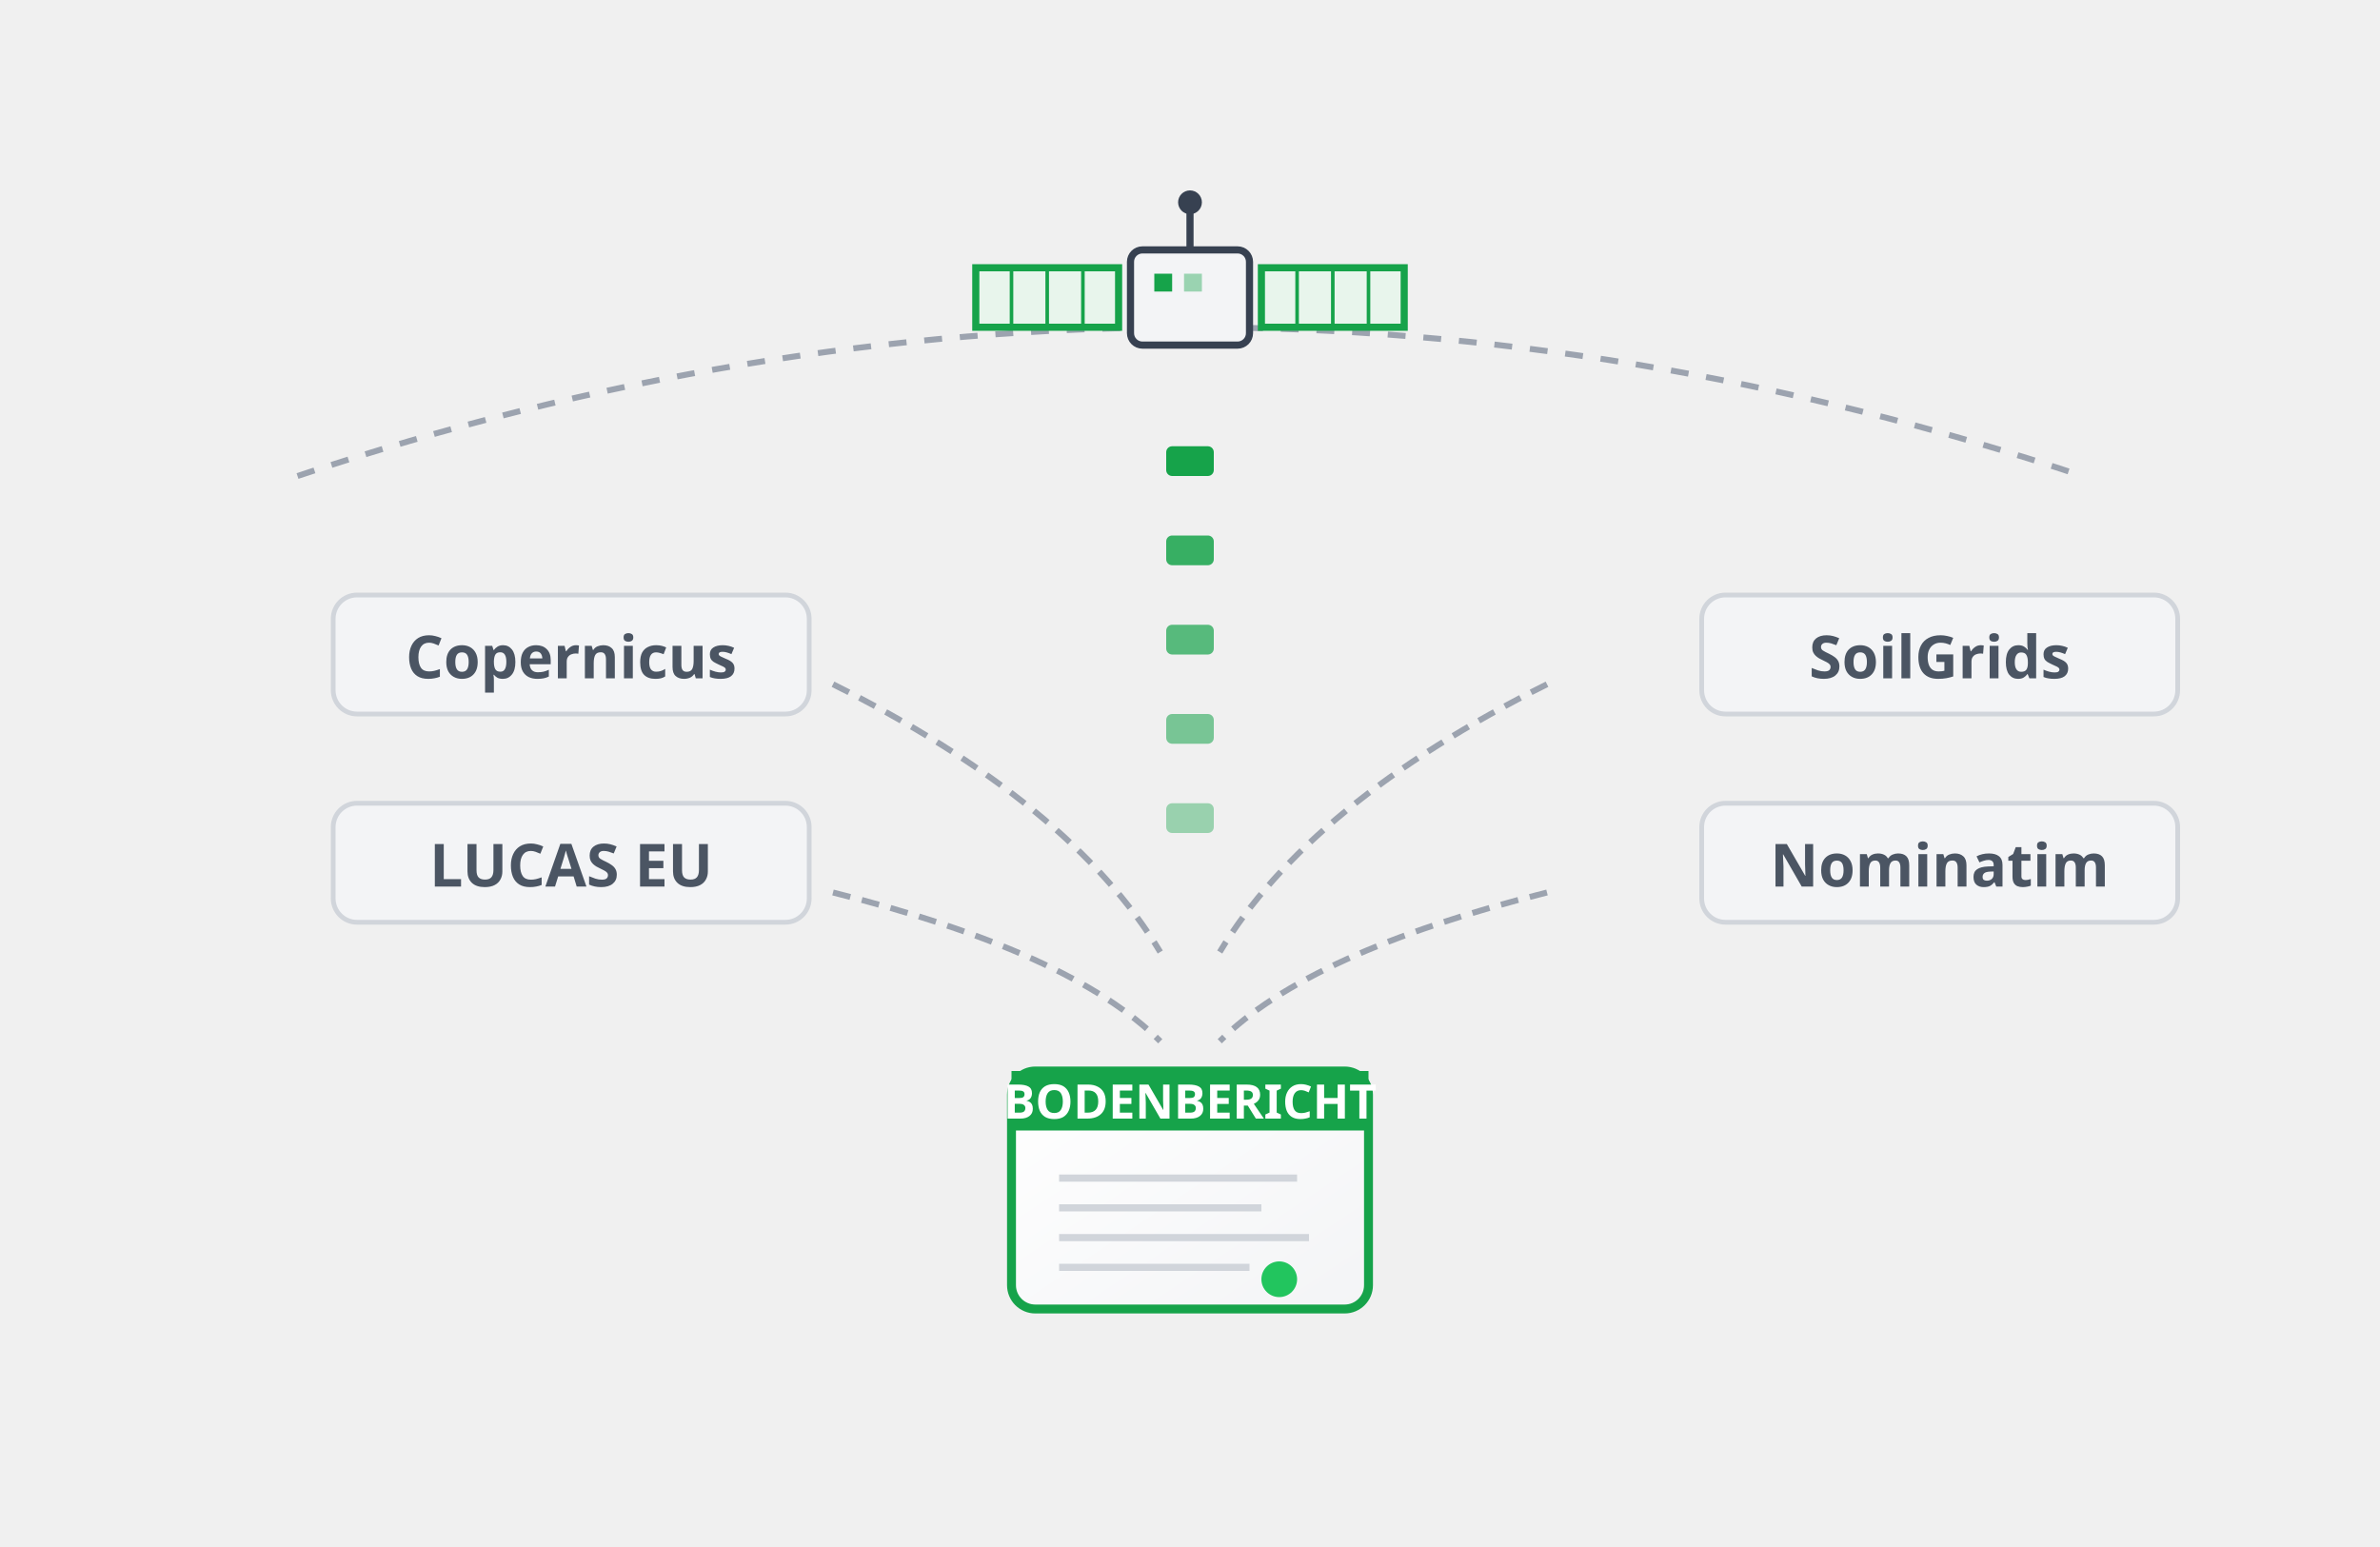
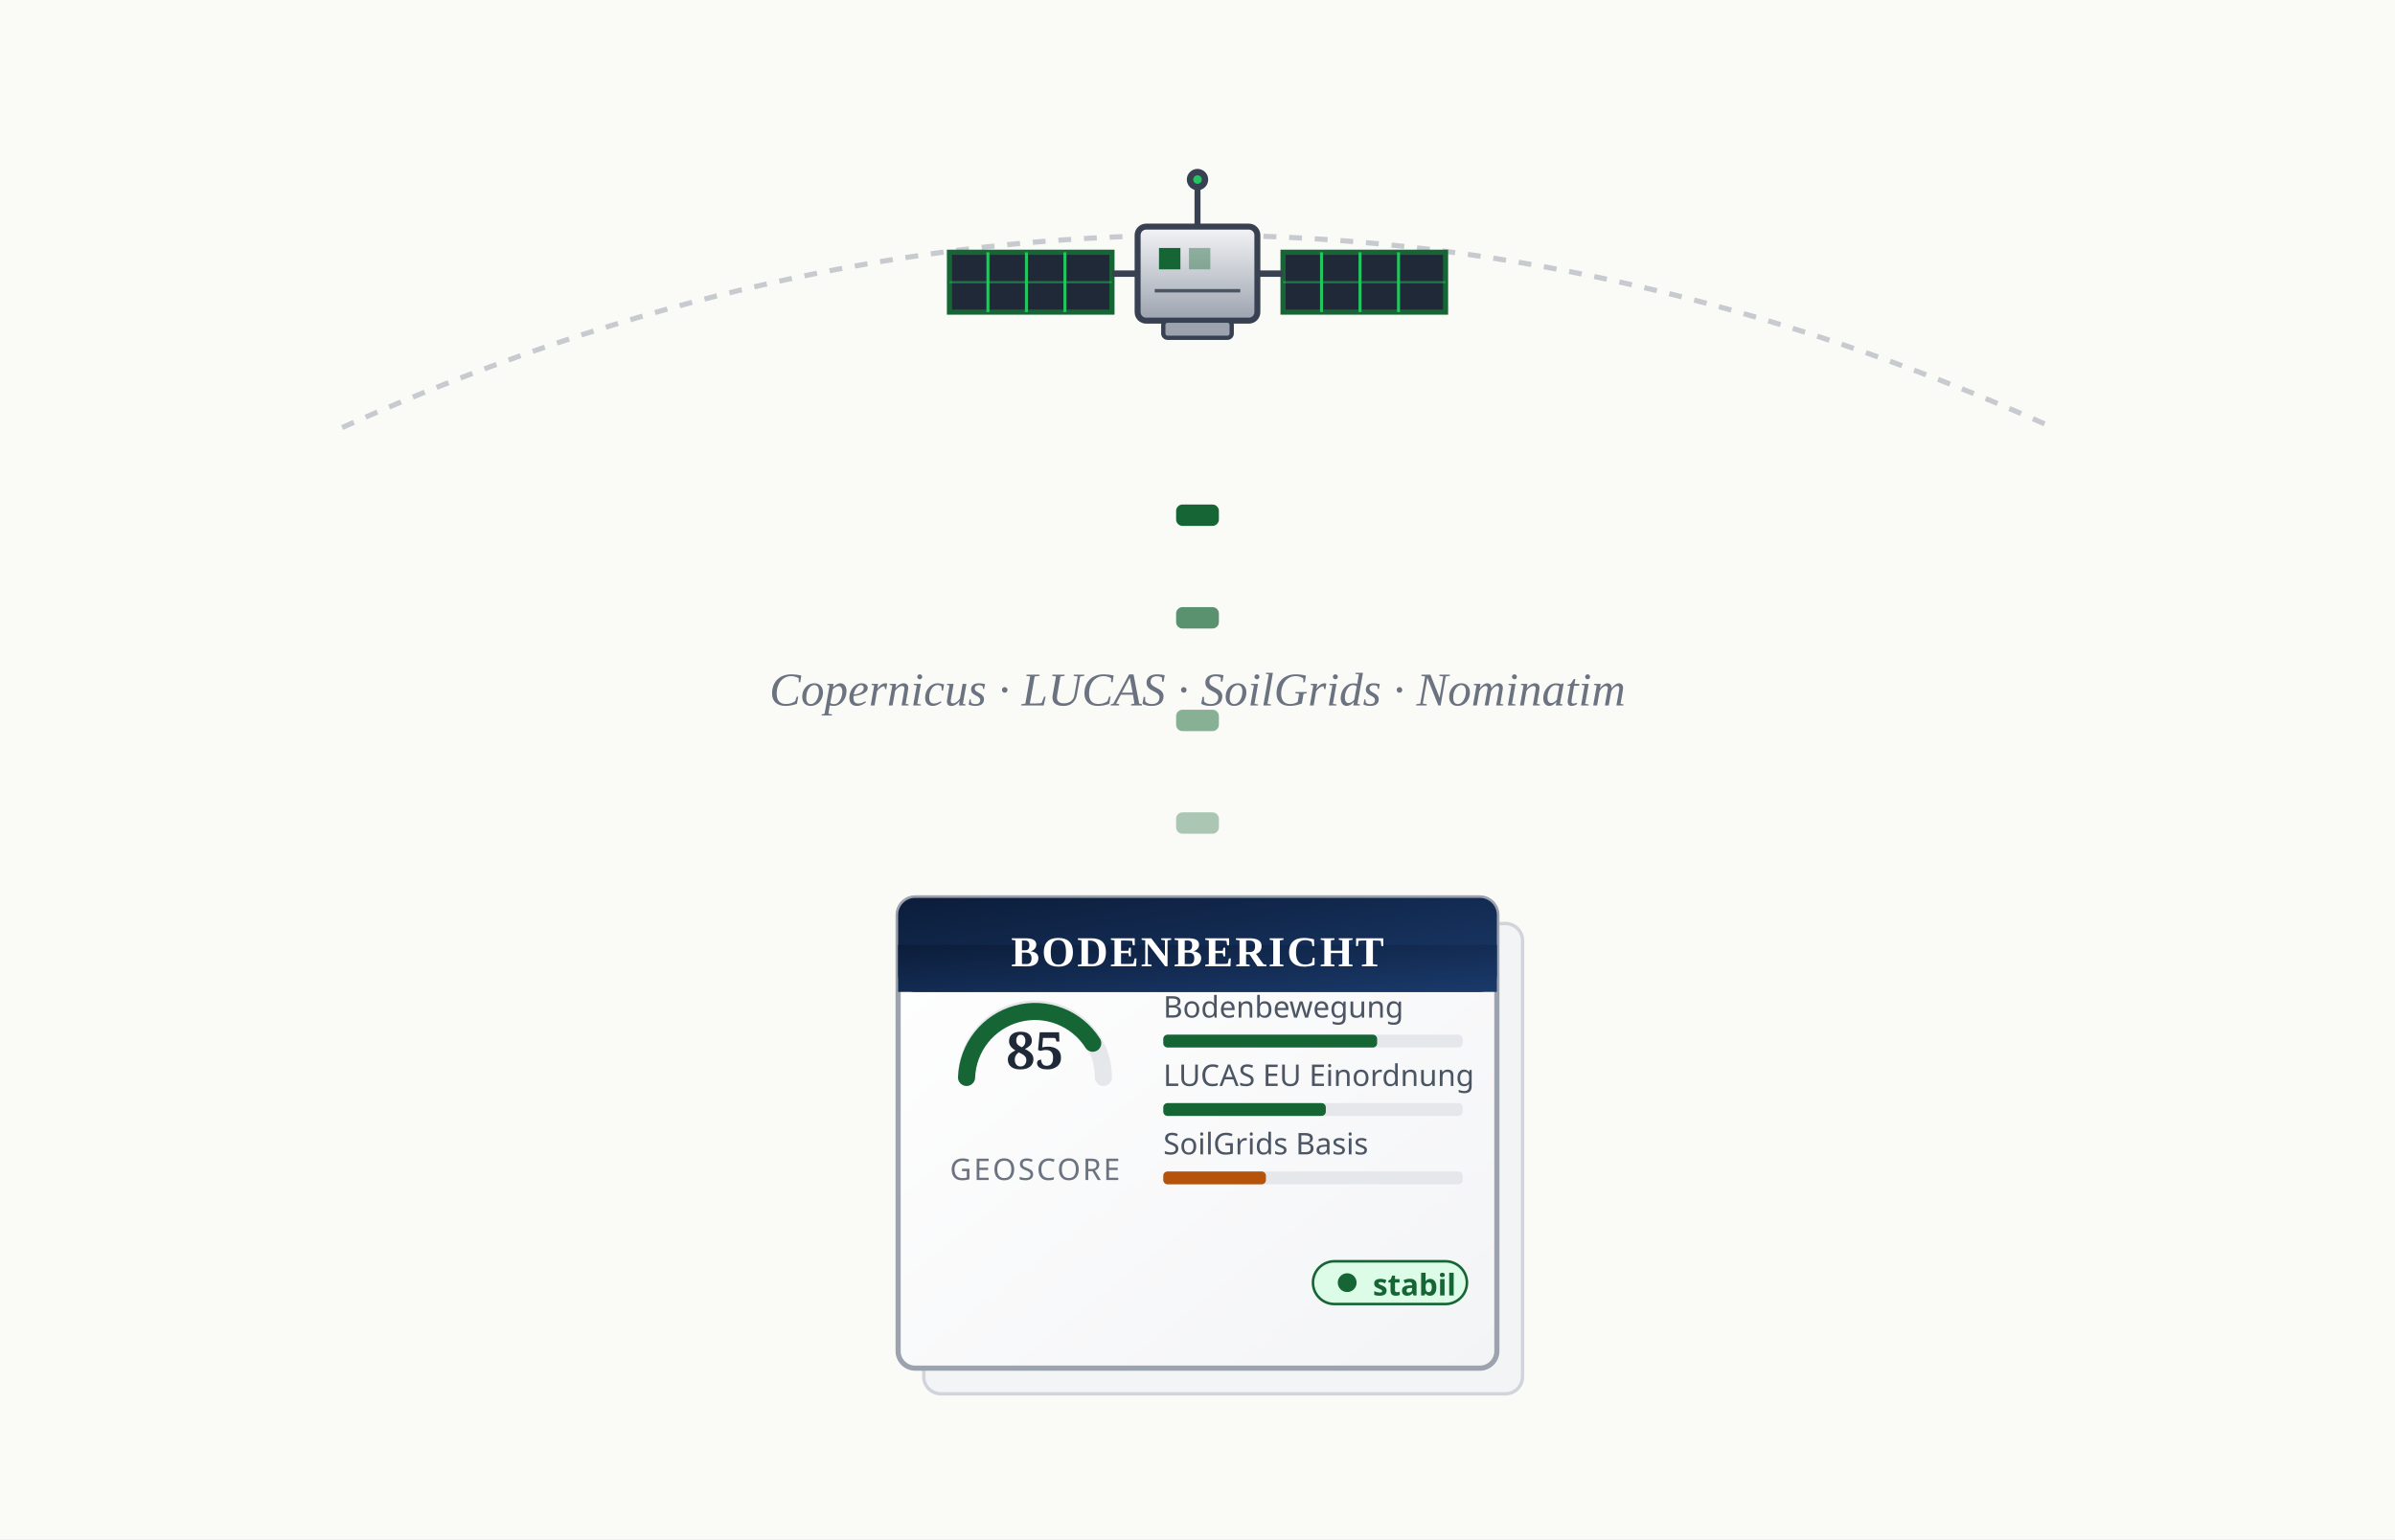
- <svg xmlns="http://www.w3.org/2000/svg" viewBox="0 0 400 260" width="400" height="260" role="img" aria-label="Datenfluss von Satellit zu PDF-Bericht">
+ <svg xmlns="http://www.w3.org/2000/svg" viewBox="0 0 560 360" width="560" height="360" role="img" aria-label="Datenfluss Satellit zu Bodenbericht PDF">
  <defs>
-     <linearGradient id="dataStream" x1="0%" y1="0%" x2="0%" y2="100%">
-       <stop offset="0%" stop-color="#16A34A" stop-opacity="0.9" />
-       <stop offset="100%" stop-color="#16A34A" stop-opacity="0.2" />
+     <linearGradient id="dataLine" x1="0%" y1="0%" x2="0%" y2="100%">
+       <stop offset="0%" stop-color="#22C55E" stop-opacity="0.8" />
+       <stop offset="100%" stop-color="#22C55E" stop-opacity="0.15" />
    </linearGradient>
-     <linearGradient id="pdfShadow" x1="0%" y1="0%" x2="100%" y2="100%">
+     <linearGradient id="pdfShade" x1="0%" y1="0%" x2="100%" y2="100%">
      <stop offset="0%" stop-color="#FFFFFF" />
      <stop offset="100%" stop-color="#F3F4F6" />
    </linearGradient>
+     <linearGradient id="pdfHeader" x1="0%" y1="0%" x2="100%" y2="100%">
+       <stop offset="0%" stop-color="#0c1d3a" />
+       <stop offset="100%" stop-color="#1a3a6b" />
+     </linearGradient>
+     <linearGradient id="satBodyShade" x1="0%" y1="0%" x2="0%" y2="100%">
+       <stop offset="0%" stop-color="#F3F4F6" />
+       <stop offset="100%" stop-color="#9CA3AF" />
+     </linearGradient>
  </defs>
-   <path d="M 50 80 Q 200 30 350 80" fill="none" stroke="#9CA3AF" stroke-width="1" stroke-dasharray="3 3" />
-   <g transform="translate(200, 48)">
-     <rect x="-36" y="-3" width="24" height="10" fill="#E8F5EC" stroke="#16A34A" stroke-width="1.2" />
-     <line x1="-30" y1="-3" x2="-30" y2="7" stroke="#16A34A" stroke-width="0.6" />
-     <line x1="-24" y1="-3" x2="-24" y2="7" stroke="#16A34A" stroke-width="0.6" />
-     <line x1="-18" y1="-3" x2="-18" y2="7" stroke="#16A34A" stroke-width="0.6" />
-     <rect x="12" y="-3" width="24" height="10" fill="#E8F5EC" stroke="#16A34A" stroke-width="1.2" />
-     <line x1="18" y1="-3" x2="18" y2="7" stroke="#16A34A" stroke-width="0.6" />
-     <line x1="24" y1="-3" x2="24" y2="7" stroke="#16A34A" stroke-width="0.6" />
-     <line x1="30" y1="-3" x2="30" y2="7" stroke="#16A34A" stroke-width="0.6" />
-     <rect x="-10" y="-6" width="20" height="16" rx="2" fill="#F3F4F6" stroke="#374151" stroke-width="1.2" />
-     <rect x="-6" y="-2" width="3" height="3" fill="#16A34A" />
-     <rect x="-1" y="-2" width="3" height="3" fill="#16A34A" fill-opacity="0.4" />
-     <line x1="0" y1="-6" x2="0" y2="-14" stroke="#374151" stroke-width="1.2" />
-     <circle cx="0" cy="-14" r="2" fill="#374151" />
+   <rect width="560" height="360" fill="#FAFAF7" />
+   <path d="M 80 100 Q 280 10 480 100" fill="none" stroke="#9CA3AF" stroke-width="1.2" stroke-dasharray="3 3" opacity="0.55" />
+   <g transform="translate(280, 64)">
+     <g transform="translate(-58, 0)">
+       <rect x="0" y="-5" width="38" height="14" fill="#1F2937" stroke="#166534" stroke-width="1.2" />
+       <line x1="9" y1="-5" x2="9" y2="9" stroke="#22C55E" stroke-width="0.7" />
+       <line x1="18" y1="-5" x2="18" y2="9" stroke="#22C55E" stroke-width="0.7" />
+       <line x1="27" y1="-5" x2="27" y2="9" stroke="#22C55E" stroke-width="0.7" />
+       <line x1="0" y1="2" x2="38" y2="2" stroke="#22C55E" stroke-width="0.5" opacity="0.5" />
+     </g>
+     <line x1="-20" y1="0" x2="-12" y2="0" stroke="#374151" stroke-width="1.5" />
+     <g transform="translate(20, 0)">
+       <rect x="0" y="-5" width="38" height="14" fill="#1F2937" stroke="#166534" stroke-width="1.2" />
+       <line x1="9" y1="-5" x2="9" y2="9" stroke="#22C55E" stroke-width="0.7" />
+       <line x1="18" y1="-5" x2="18" y2="9" stroke="#22C55E" stroke-width="0.7" />
+       <line x1="27" y1="-5" x2="27" y2="9" stroke="#22C55E" stroke-width="0.7" />
+       <line x1="0" y1="2" x2="38" y2="2" stroke="#22C55E" stroke-width="0.5" opacity="0.5" />
+     </g>
+     <line x1="12" y1="0" x2="20" y2="0" stroke="#374151" stroke-width="1.5" />
+     <rect x="-14" y="-11" width="28" height="22" rx="2" fill="url(#satBodyShade)" stroke="#374151" stroke-width="1.4" />
+     <rect x="-9" y="-6" width="5" height="5" fill="#166534" />
+     <rect x="-2" y="-6" width="5" height="5" fill="#166534" fill-opacity="0.4" />
+     <line x1="-10" y1="4" x2="10" y2="4" stroke="#4B5563" stroke-width="0.8" />
+     <rect x="-8" y="11" width="16" height="4" rx="1" fill="#9CA3AF" stroke="#374151" stroke-width="1" />
+     <line x1="0" y1="-11" x2="0" y2="-22" stroke="#374151" stroke-width="1.4" />
+     <circle cx="0" cy="-22" r="2.5" fill="#374151" />
+     <circle cx="0" cy="-22" r="1" fill="#22C55E" />
  </g>
+   <line x1="280" y1="95" x2="280" y2="215" stroke="url(#dataLine)" stroke-width="2.5" stroke-linecap="round" />
  <g>
-     <rect x="196" y="75" width="8" height="5" rx="1" fill="#16A34A" />
-     <rect x="196" y="90" width="8" height="5" rx="1" fill="#16A34A" opacity="0.85" />
-     <rect x="196" y="105" width="8" height="5" rx="1" fill="#16A34A" opacity="0.7" />
-     <rect x="196" y="120" width="8" height="5" rx="1" fill="#16A34A" opacity="0.55" />
-     <rect x="196" y="135" width="8" height="5" rx="1" fill="#16A34A" opacity="0.4" />
+     <rect x="275" y="118" width="10" height="5" rx="1.5" fill="#166534" />
+     <rect x="275" y="142" width="10" height="5" rx="1.5" fill="#166534" opacity="0.7" />
+     <rect x="275" y="166" width="10" height="5" rx="1.5" fill="#166534" opacity="0.5" />
+     <rect x="275" y="190" width="10" height="5" rx="1.5" fill="#166534" opacity="0.35" />
  </g>
-   <g font-family="system-ui,sans-serif" font-size="10" fill="#4B5563">
-     <g transform="translate(60, 110)">
-       <rect x="-4" y="-10" width="80" height="20" rx="4" fill="#F3F4F6" stroke="#D1D5DB" stroke-width="0.8" />
-       <text x="36" y="4" text-anchor="middle" font-weight="600">Copernicus</text>
+   <g transform="translate(280, 165)">
+     <text x="0" y="0" text-anchor="middle" font-family="Georgia, 'Times New Roman', serif" font-style="italic" font-size="11" fill="#6B7280">
+       Copernicus  ·  LUCAS  ·  SoilGrids  ·  Nominatim
+     </text>
+   </g>
+   <g transform="translate(280, 260)">
+     <rect x="-68" y="-48" width="140" height="110" rx="4" fill="#D1D5DB" opacity="0.35" transform="translate(4,4)" />
+     <rect x="-64" y="-44" width="140" height="110" rx="4" fill="#F3F4F6" stroke="#D1D5DB" stroke-width="0.8" />
+     <rect x="-70" y="-50" width="140" height="110" rx="4" fill="url(#pdfShade)" stroke="#9CA3AF" stroke-width="1.2" />
+     <rect x="-70" y="-50" width="140" height="22" rx="4" fill="url(#pdfHeader)" />
+     <path d="M -70 -28 L 70 -28 L 70 -39 L -70 -39 Z" fill="url(#pdfHeader)" />
+     <text x="0" y="-34" text-anchor="middle" font-family="Georgia, 'Times New Roman', serif" font-size="10" font-weight="600" fill="#FFFFFF" letter-spacing="0.5">
+       BODENBERICHT
+     </text>
+     <g transform="translate(-38, -8)">
+       <path d="M -16 0 A 16 16 0 0 1 16 0" fill="none" stroke="#E5E7EB" stroke-width="4" stroke-linecap="round" />
+       <path d="M -16 0 A 16 16 0 0 1 13.5 -8" fill="none" stroke="#166534" stroke-width="4" stroke-linecap="round" />
+       <text x="0" y="-2" text-anchor="middle" font-family="Georgia, serif" font-size="12" font-weight="700" fill="#1F2937">85</text>
    </g>
-     <g transform="translate(290, 110)">
-       <rect x="-4" y="-10" width="80" height="20" rx="4" fill="#F3F4F6" stroke="#D1D5DB" stroke-width="0.8" />
-       <text x="36" y="4" text-anchor="middle" font-weight="600">SoilGrids</text>
+     <text x="-38" y="16" text-anchor="middle" font-family="ui-sans-serif, system-ui, sans-serif" font-size="7" fill="#6B7280" letter-spacing="0.5">GEOSCORE</text>
+     <g font-family="ui-sans-serif, system-ui, sans-serif" font-size="7" fill="#4B5563">
+       <rect x="-8" y="-18" width="70" height="3" rx="1" fill="#E5E7EB" />
+       <rect x="-8" y="-18" width="50" height="3" rx="1" fill="#166534" />
+       <text x="-8" y="-22">Bodenbewegung</text>
+       <rect x="-8" y="-2" width="70" height="3" rx="1" fill="#E5E7EB" />
+       <rect x="-8" y="-2" width="38" height="3" rx="1" fill="#166534" />
+       <text x="-8" y="-6">LUCAS EU Einordnung</text>
+       <rect x="-8" y="14" width="70" height="3" rx="1" fill="#E5E7EB" />
+       <rect x="-8" y="14" width="24" height="3" rx="1" fill="#B45309" />
+       <text x="-8" y="10">SoilGrids Basis</text>
    </g>
-     <g transform="translate(60, 145)">
-       <rect x="-4" y="-10" width="80" height="20" rx="4" fill="#F3F4F6" stroke="#D1D5DB" stroke-width="0.8" />
-       <text x="36" y="4" text-anchor="middle" font-weight="600">LUCAS EU</text>
-     </g>
-     <g transform="translate(290, 145)">
-       <rect x="-4" y="-10" width="80" height="20" rx="4" fill="#F3F4F6" stroke="#D1D5DB" stroke-width="0.8" />
-       <text x="36" y="4" text-anchor="middle" font-weight="600">Nominatim</text>
+     <g transform="translate(45, 40)">
+       <rect x="-18" y="-5" width="36" height="10" rx="5" fill="#DCFCE7" stroke="#166534" stroke-width="0.6" />
+       <circle cx="-10" cy="0" r="2.2" fill="#166534" />
+       <text x="-4" y="3" font-family="ui-sans-serif, system-ui, sans-serif" font-size="7" font-weight="600" fill="#166534">stabil</text>
    </g>
  </g>
-   <g stroke="#9CA3AF" stroke-width="1" stroke-dasharray="3 2" fill="none">
-     <path d="M140 115 Q 180 135 195 160" />
-     <path d="M260 115 Q 220 135 205 160" />
-     <path d="M140 150 Q 180 160 195 175" />
-     <path d="M260 150 Q 220 160 205 175" />
-   </g>
-   <g transform="translate(200, 210)">
-     <rect x="-30" y="-30" width="60" height="40" rx="4" fill="url(#pdfShadow)" stroke="#16A34A" stroke-width="1.5" />
-     <rect x="-30" y="-30" width="60" height="10" fill="#16A34A" />
-     <text x="0" y="-22" text-anchor="middle" font-family="system-ui,sans-serif" font-size="8" font-weight="700" fill="white">BODENBERICHT</text>
-     <line x1="-22" y1="-12" x2="18" y2="-12" stroke="#D1D5DB" stroke-width="1.2" />
-     <line x1="-22" y1="-7" x2="12" y2="-7" stroke="#D1D5DB" stroke-width="1.2" />
-     <line x1="-22" y1="-2" x2="20" y2="-2" stroke="#D1D5DB" stroke-width="1.2" />
-     <line x1="-22" y1="3" x2="10" y2="3" stroke="#D1D5DB" stroke-width="1.2" />
-     <circle cx="15" cy="5" r="3" fill="#22C55E" />
-   </g>
</svg>
